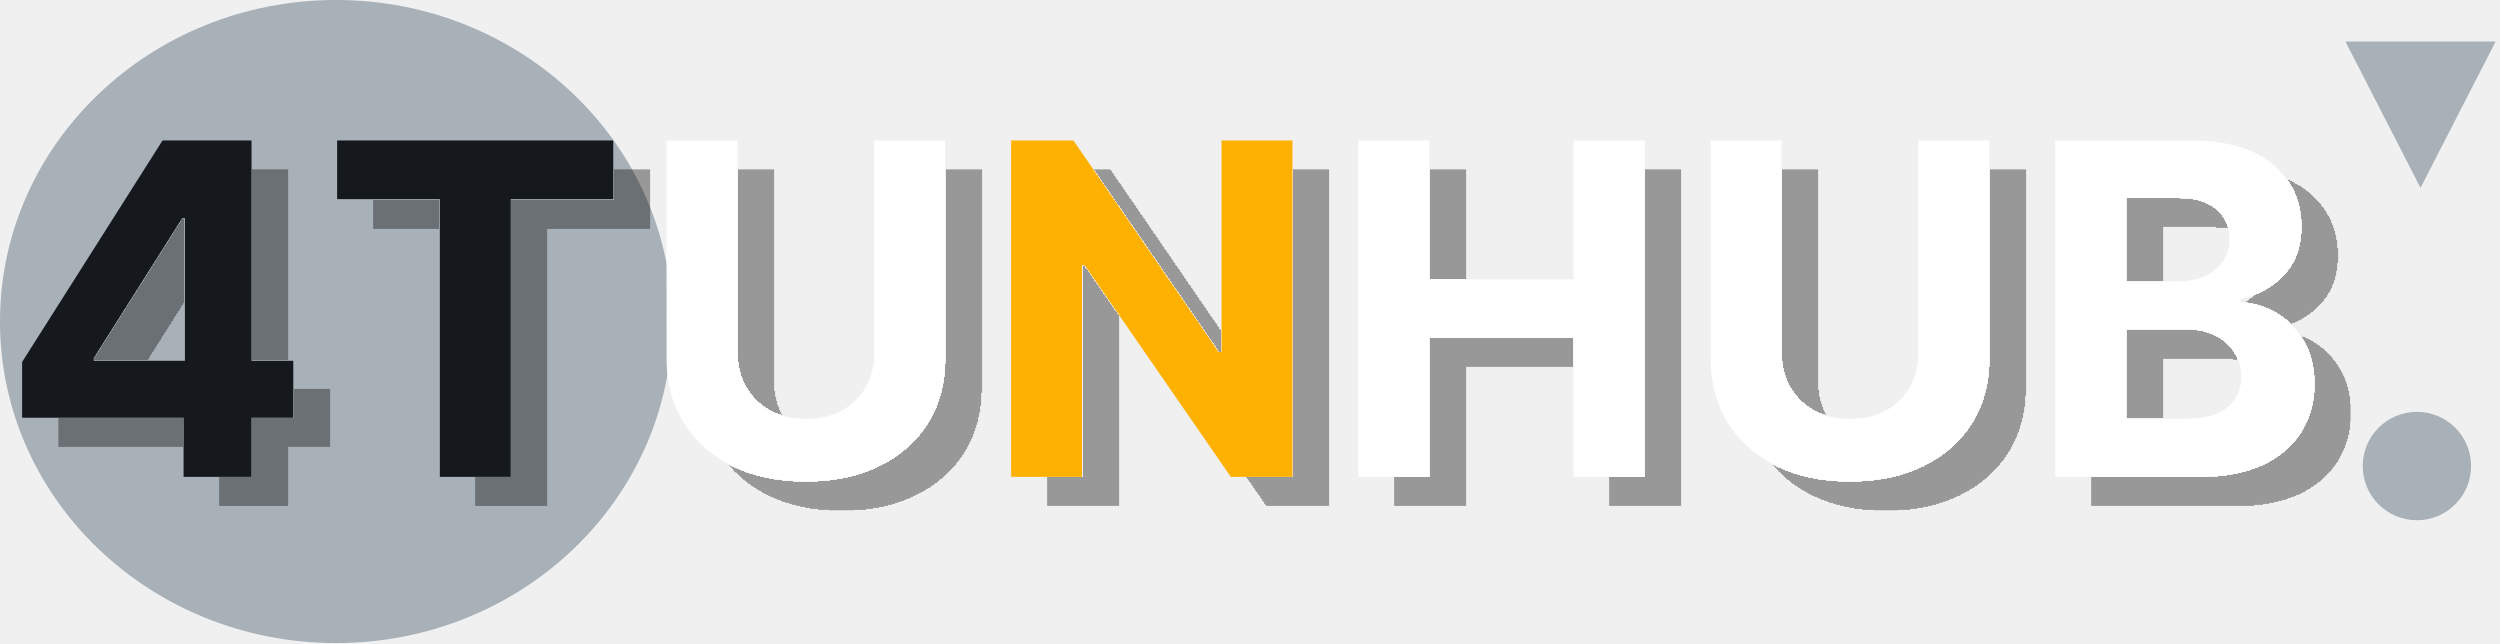
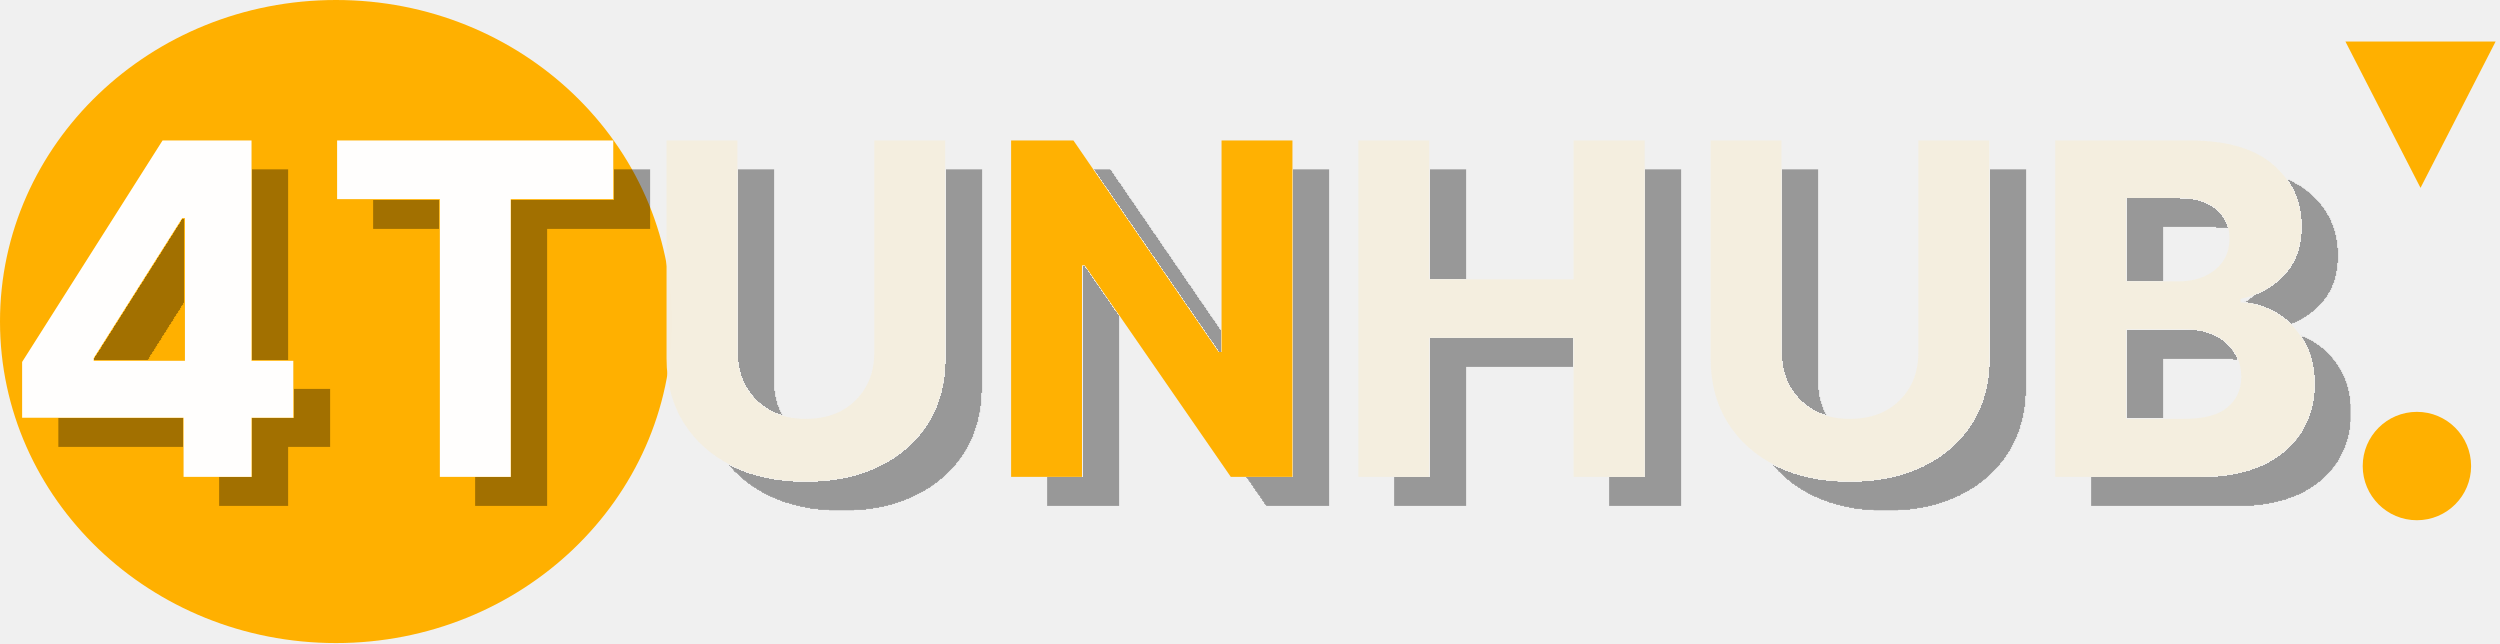
<svg xmlns="http://www.w3.org/2000/svg" viewBox="0 0 346 89" fill="none">
-   <ellipse cx="46.5" cy="44.5" rx="46.5" ry="44.5" fill="#A8B0B8" />
+   <ellipse cx="46.5" cy="44.5" rx="46.5" ry="44.5" fill="#FFB000" />
  <g opacity="0.99" filter="url(#filter0_d_0_1)">
-     <path d="M3.062 57.812V50.094L22.5 19.438H34.812V49.938H40.594V57.812H34.812V66H25.406V57.812H3.062ZM12.969 49.938H25.594V30.188H25.219L12.969 49.562V49.938ZM46.656 27.562V19.438H84.875V27.562H70.688V66H60.875V27.562H46.656Z" fill="#14181D" />
-     <path d="M121 19.438H130.812V49.625C130.812 53.021 130.01 56 128.406 58.562C126.802 61.104 124.552 63.083 121.656 64.5C118.76 65.917 115.385 66.625 111.531 66.625C107.656 66.625 104.271 65.917 101.375 64.5C98.5 63.083 96.26 61.104 94.656 58.562C93.052 56 92.25 53.021 92.25 49.625V19.438H102.062V48.812C102.062 51.479 102.927 53.677 104.656 55.406C106.385 57.115 108.677 57.969 111.531 57.969C114.385 57.969 116.677 57.115 118.406 55.406C120.135 53.677 121 51.479 121 48.812V19.438ZM188 66V19.438H197.812V38.656H217.781V19.438H227.625V66H217.781V46.75H197.812V66H188ZM265.5 19.438H275.312V49.625C275.312 53.021 274.51 56 272.906 58.562C271.302 61.104 269.052 63.083 266.156 64.5C263.26 65.917 259.885 66.625 256.031 66.625C252.156 66.625 248.771 65.917 245.875 64.5C243 63.083 240.76 61.104 239.156 58.562C237.552 56 236.75 53.021 236.75 49.625V19.438H246.562V48.812C246.562 51.479 247.427 53.677 249.156 55.406C250.885 57.115 253.177 57.969 256.031 57.969C258.885 57.969 261.177 57.115 262.906 55.406C264.635 53.677 265.5 51.479 265.5 48.812V19.438ZM284.438 66V19.438H303.062C308.188 19.438 312.042 20.562 314.625 22.812C317.208 25.042 318.5 27.896 318.5 31.375C318.5 34.104 317.698 36.323 316.094 38.031C314.51 39.719 312.51 40.833 310.094 41.375V41.844C311.865 41.927 313.521 42.427 315.062 43.344C316.625 44.26 317.885 45.552 318.844 47.219C319.823 48.865 320.312 50.833 320.312 53.125C320.312 55.583 319.708 57.792 318.5 59.75C317.292 61.688 315.5 63.219 313.125 64.344C310.75 65.448 307.812 66 304.312 66H284.438ZM301.562 38.938C303.562 38.938 305.229 38.406 306.562 37.344C307.896 36.281 308.562 34.833 308.562 33C308.562 31.333 307.969 29.99 306.781 28.969C305.594 27.927 303.917 27.406 301.75 27.406H294.25V38.938H301.562ZM302.281 57.969C305.031 57.969 307.031 57.438 308.281 56.375C309.552 55.312 310.188 53.906 310.188 52.156C310.188 50.24 309.5 48.667 308.125 47.438C306.75 46.188 304.885 45.562 302.531 45.562H294.25V57.969H302.281Z" fill="#FFFFFF" />
+     <path d="M3.062 57.812V50.094L22.5 19.438H34.812V49.938H40.594V57.812H34.812V66H25.406V57.812H3.062ZM12.969 49.938H25.594V30.188H25.219L12.969 49.562V49.938ZM46.656 27.562V19.438H84.875V27.562H70.688V66H60.875V27.562H46.656Z" fill="#FFFFFF" />
+     <path d="M121 19.438H130.812V49.625C130.812 53.021 130.01 56 128.406 58.562C126.802 61.104 124.552 63.083 121.656 64.5C118.76 65.917 115.385 66.625 111.531 66.625C107.656 66.625 104.271 65.917 101.375 64.5C98.5 63.083 96.26 61.104 94.656 58.562C93.052 56 92.25 53.021 92.25 49.625V19.438H102.062V48.812C102.062 51.479 102.927 53.677 104.656 55.406C106.385 57.115 108.677 57.969 111.531 57.969C114.385 57.969 116.677 57.115 118.406 55.406C120.135 53.677 121 51.479 121 48.812V19.438ZM188 66V19.438H197.812V38.656H217.781V19.438H227.625V66H217.781V46.75H197.812V66H188ZM265.5 19.438H275.312V49.625C275.312 53.021 274.51 56 272.906 58.562C271.302 61.104 269.052 63.083 266.156 64.5C263.26 65.917 259.885 66.625 256.031 66.625C252.156 66.625 248.771 65.917 245.875 64.5C243 63.083 240.76 61.104 239.156 58.562C237.552 56 236.75 53.021 236.75 49.625V19.438H246.562V48.812C246.562 51.479 247.427 53.677 249.156 55.406C250.885 57.115 253.177 57.969 256.031 57.969C258.885 57.969 261.177 57.115 262.906 55.406C264.635 53.677 265.5 51.479 265.5 48.812V19.438ZM284.438 66V19.438H303.062C308.188 19.438 312.042 20.562 314.625 22.812C317.208 25.042 318.5 27.896 318.5 31.375C318.5 34.104 317.698 36.323 316.094 38.031C314.51 39.719 312.51 40.833 310.094 41.375V41.844C311.865 41.927 313.521 42.427 315.062 43.344C316.625 44.26 317.885 45.552 318.844 47.219C319.823 48.865 320.312 50.833 320.312 53.125C320.312 55.583 319.708 57.792 318.5 59.75C317.292 61.688 315.5 63.219 313.125 64.344C310.75 65.448 307.812 66 304.312 66H284.438ZM301.562 38.938C303.562 38.938 305.229 38.406 306.562 37.344C307.896 36.281 308.562 34.833 308.562 33C308.562 31.333 307.969 29.99 306.781 28.969C305.594 27.927 303.917 27.406 301.75 27.406H294.25V38.938H301.562ZM302.281 57.969C305.031 57.969 307.031 57.438 308.281 56.375C309.552 55.312 310.188 53.906 310.188 52.156C310.188 50.24 309.5 48.667 308.125 47.438C306.75 46.188 304.885 45.562 302.531 45.562H294.25V57.969H302.281Z" fill="#F4EEDF" />
    <path d="M178.875 19.438V66H170.344L150.125 36.719H149.75V66H139.938V19.438H148.562L168.656 48.719H169.062V19.438H178.875Z" fill="#FFB000" />
  </g>
-   <path d="M335 26L324.608 5.75H345.392L335 26Z" fill="#A8B0B8" />
-   <circle cx="334.5" cy="64.5" r="7.5" fill="#A8B0B8" />
+   <path d="M335 26L324.608 5.75H345.392L335 26Z" fill="#FFB000" />
+   <circle cx="334.5" cy="64.5" r="7.5" fill="#FFB000" />
  <defs>
    <filter id="filter0_d_0_1" x="3.062" y="19.438" width="322.25" height="51.188" filterUnits="userSpaceOnUse" color-interpolation-filters="sRGB">
      <feFlood flood-opacity="0" result="BackgroundImageFix" />
      <feColorMatrix in="SourceAlpha" type="matrix" values="0 0 0 0 0 0 0 0 0 0 0 0 0 0 0 0 0 0 127 0" result="hardAlpha" />
      <feOffset dx="5" dy="4" />
      <feComposite in2="hardAlpha" operator="out" />
      <feColorMatrix type="matrix" values="0 0 0 0 0 0 0 0 0 0 0 0 0 0 0 0 0 0 0.37 0" />
      <feBlend mode="normal" in2="BackgroundImageFix" result="effect1_dropShadow_0_1" />
      <feBlend mode="normal" in="SourceGraphic" in2="effect1_dropShadow_0_1" result="shape" />
    </filter>
  </defs>
</svg>
